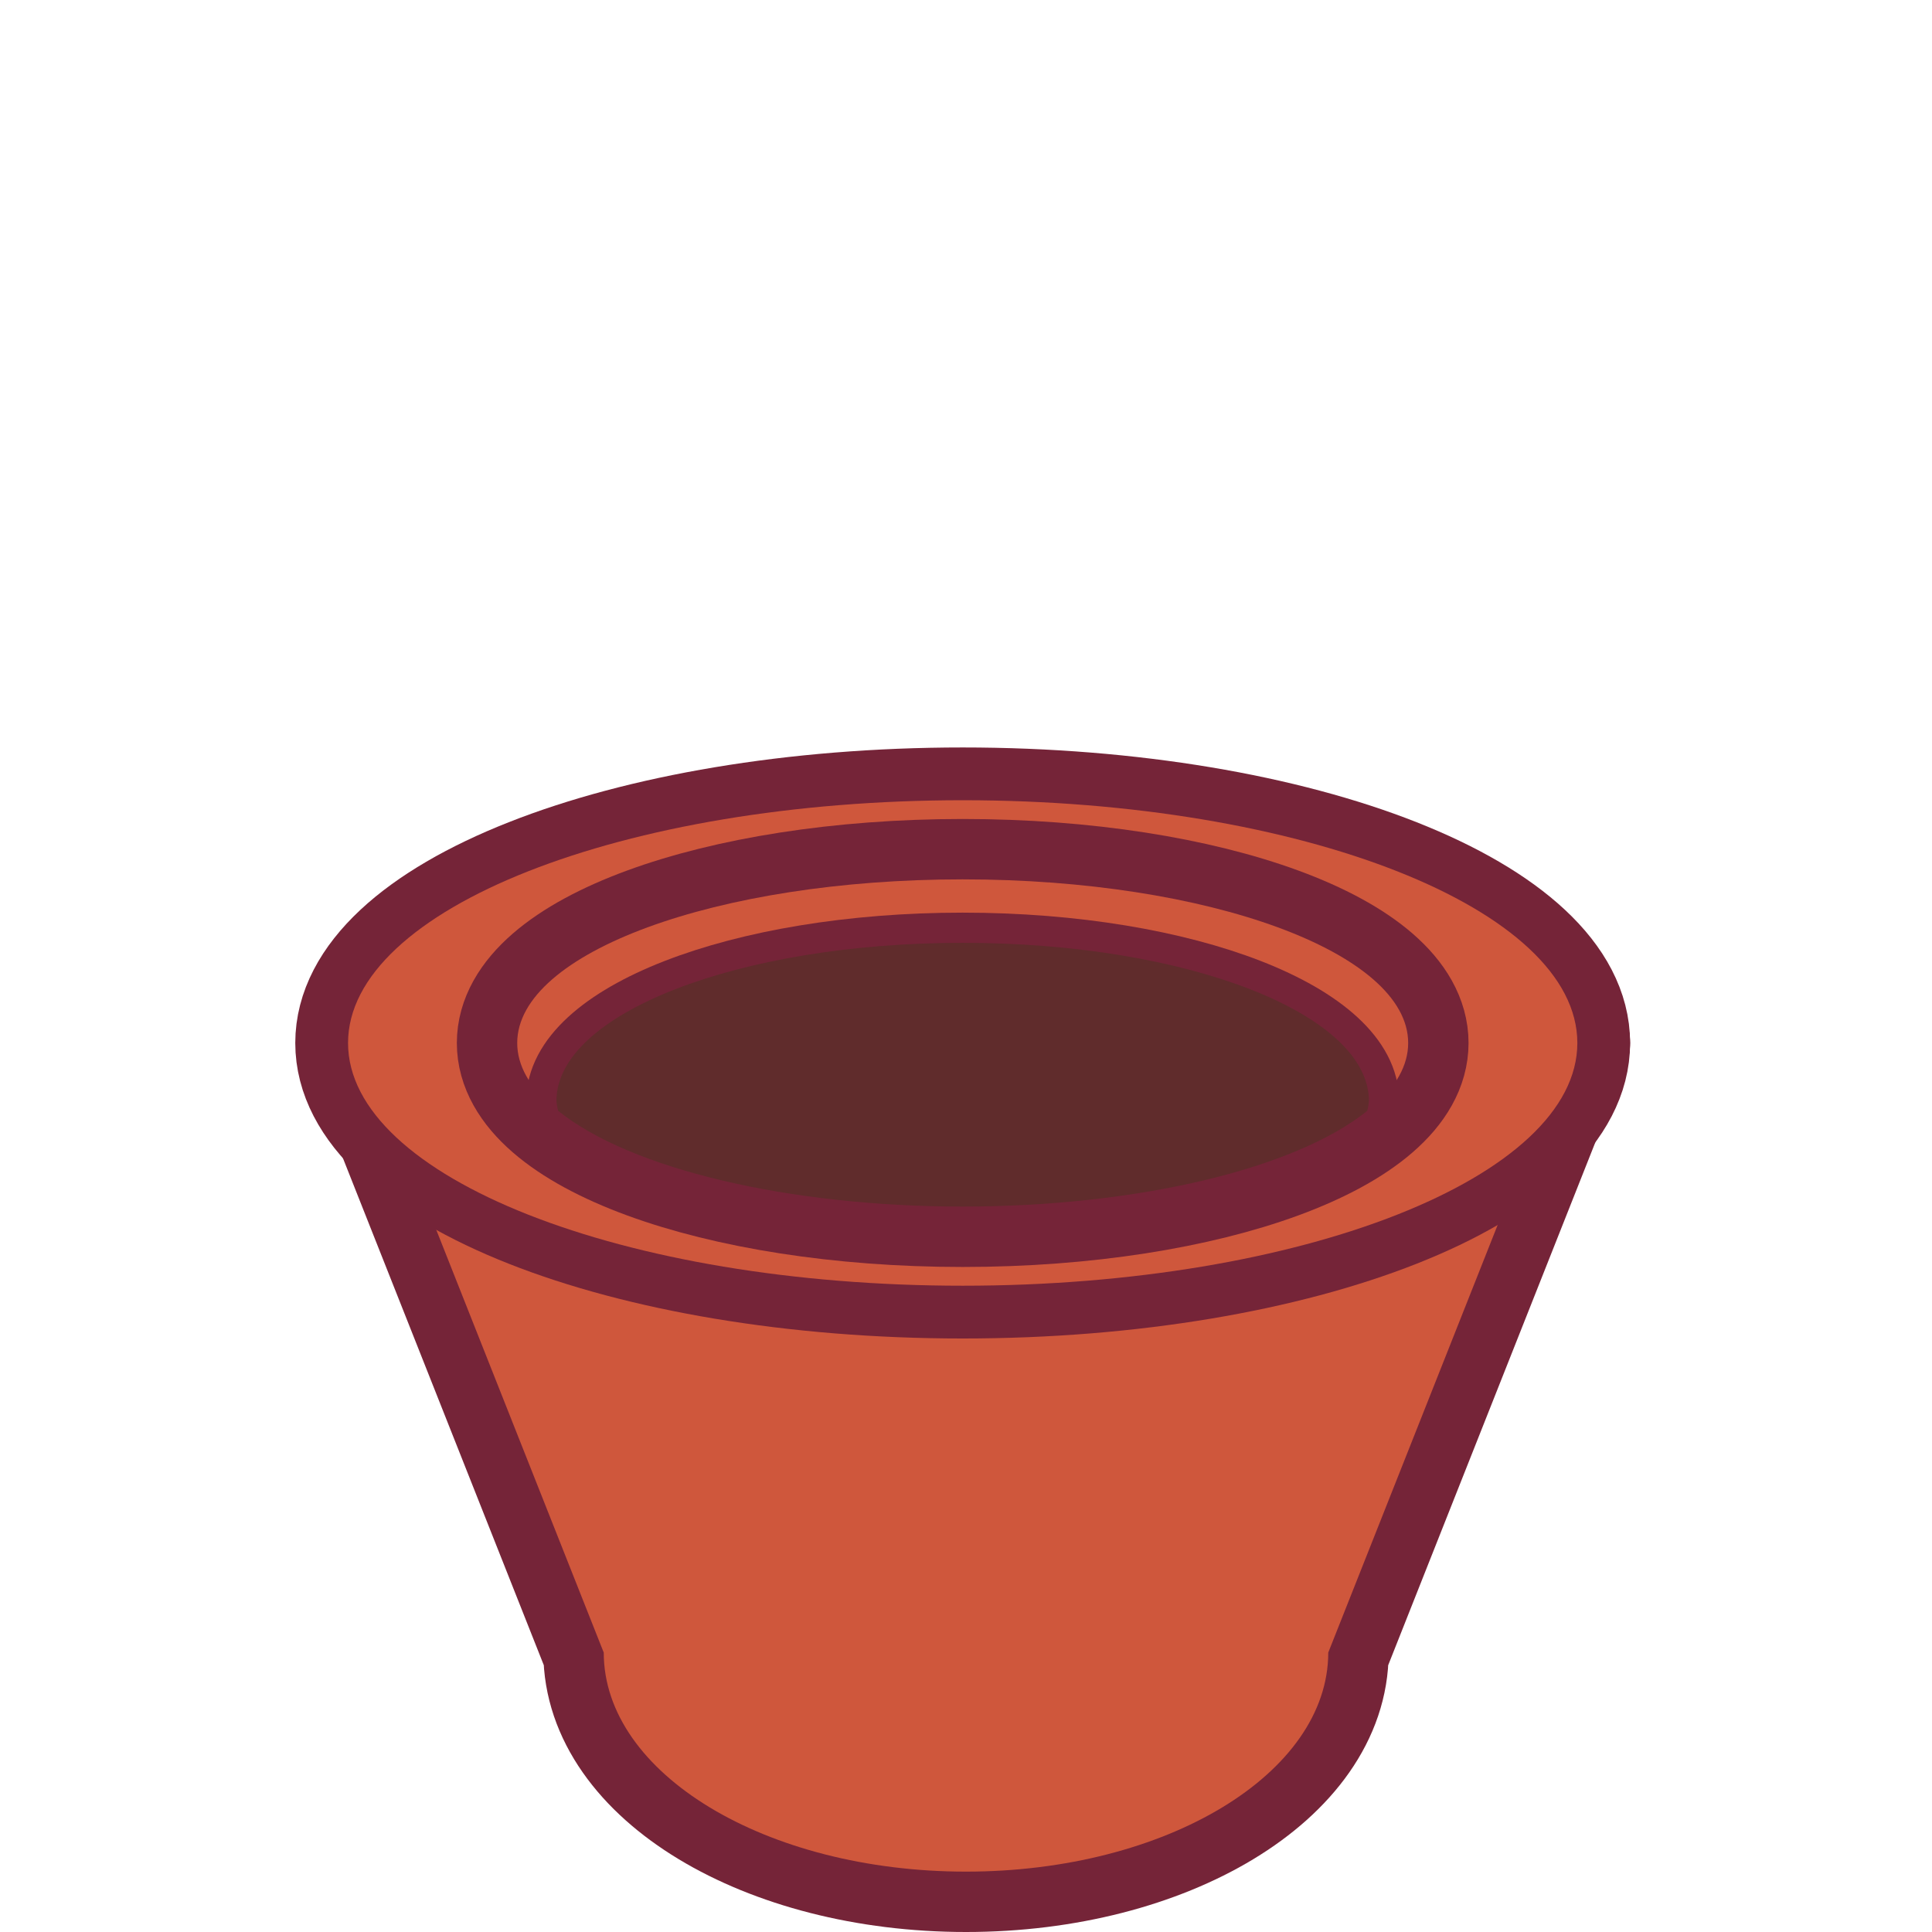
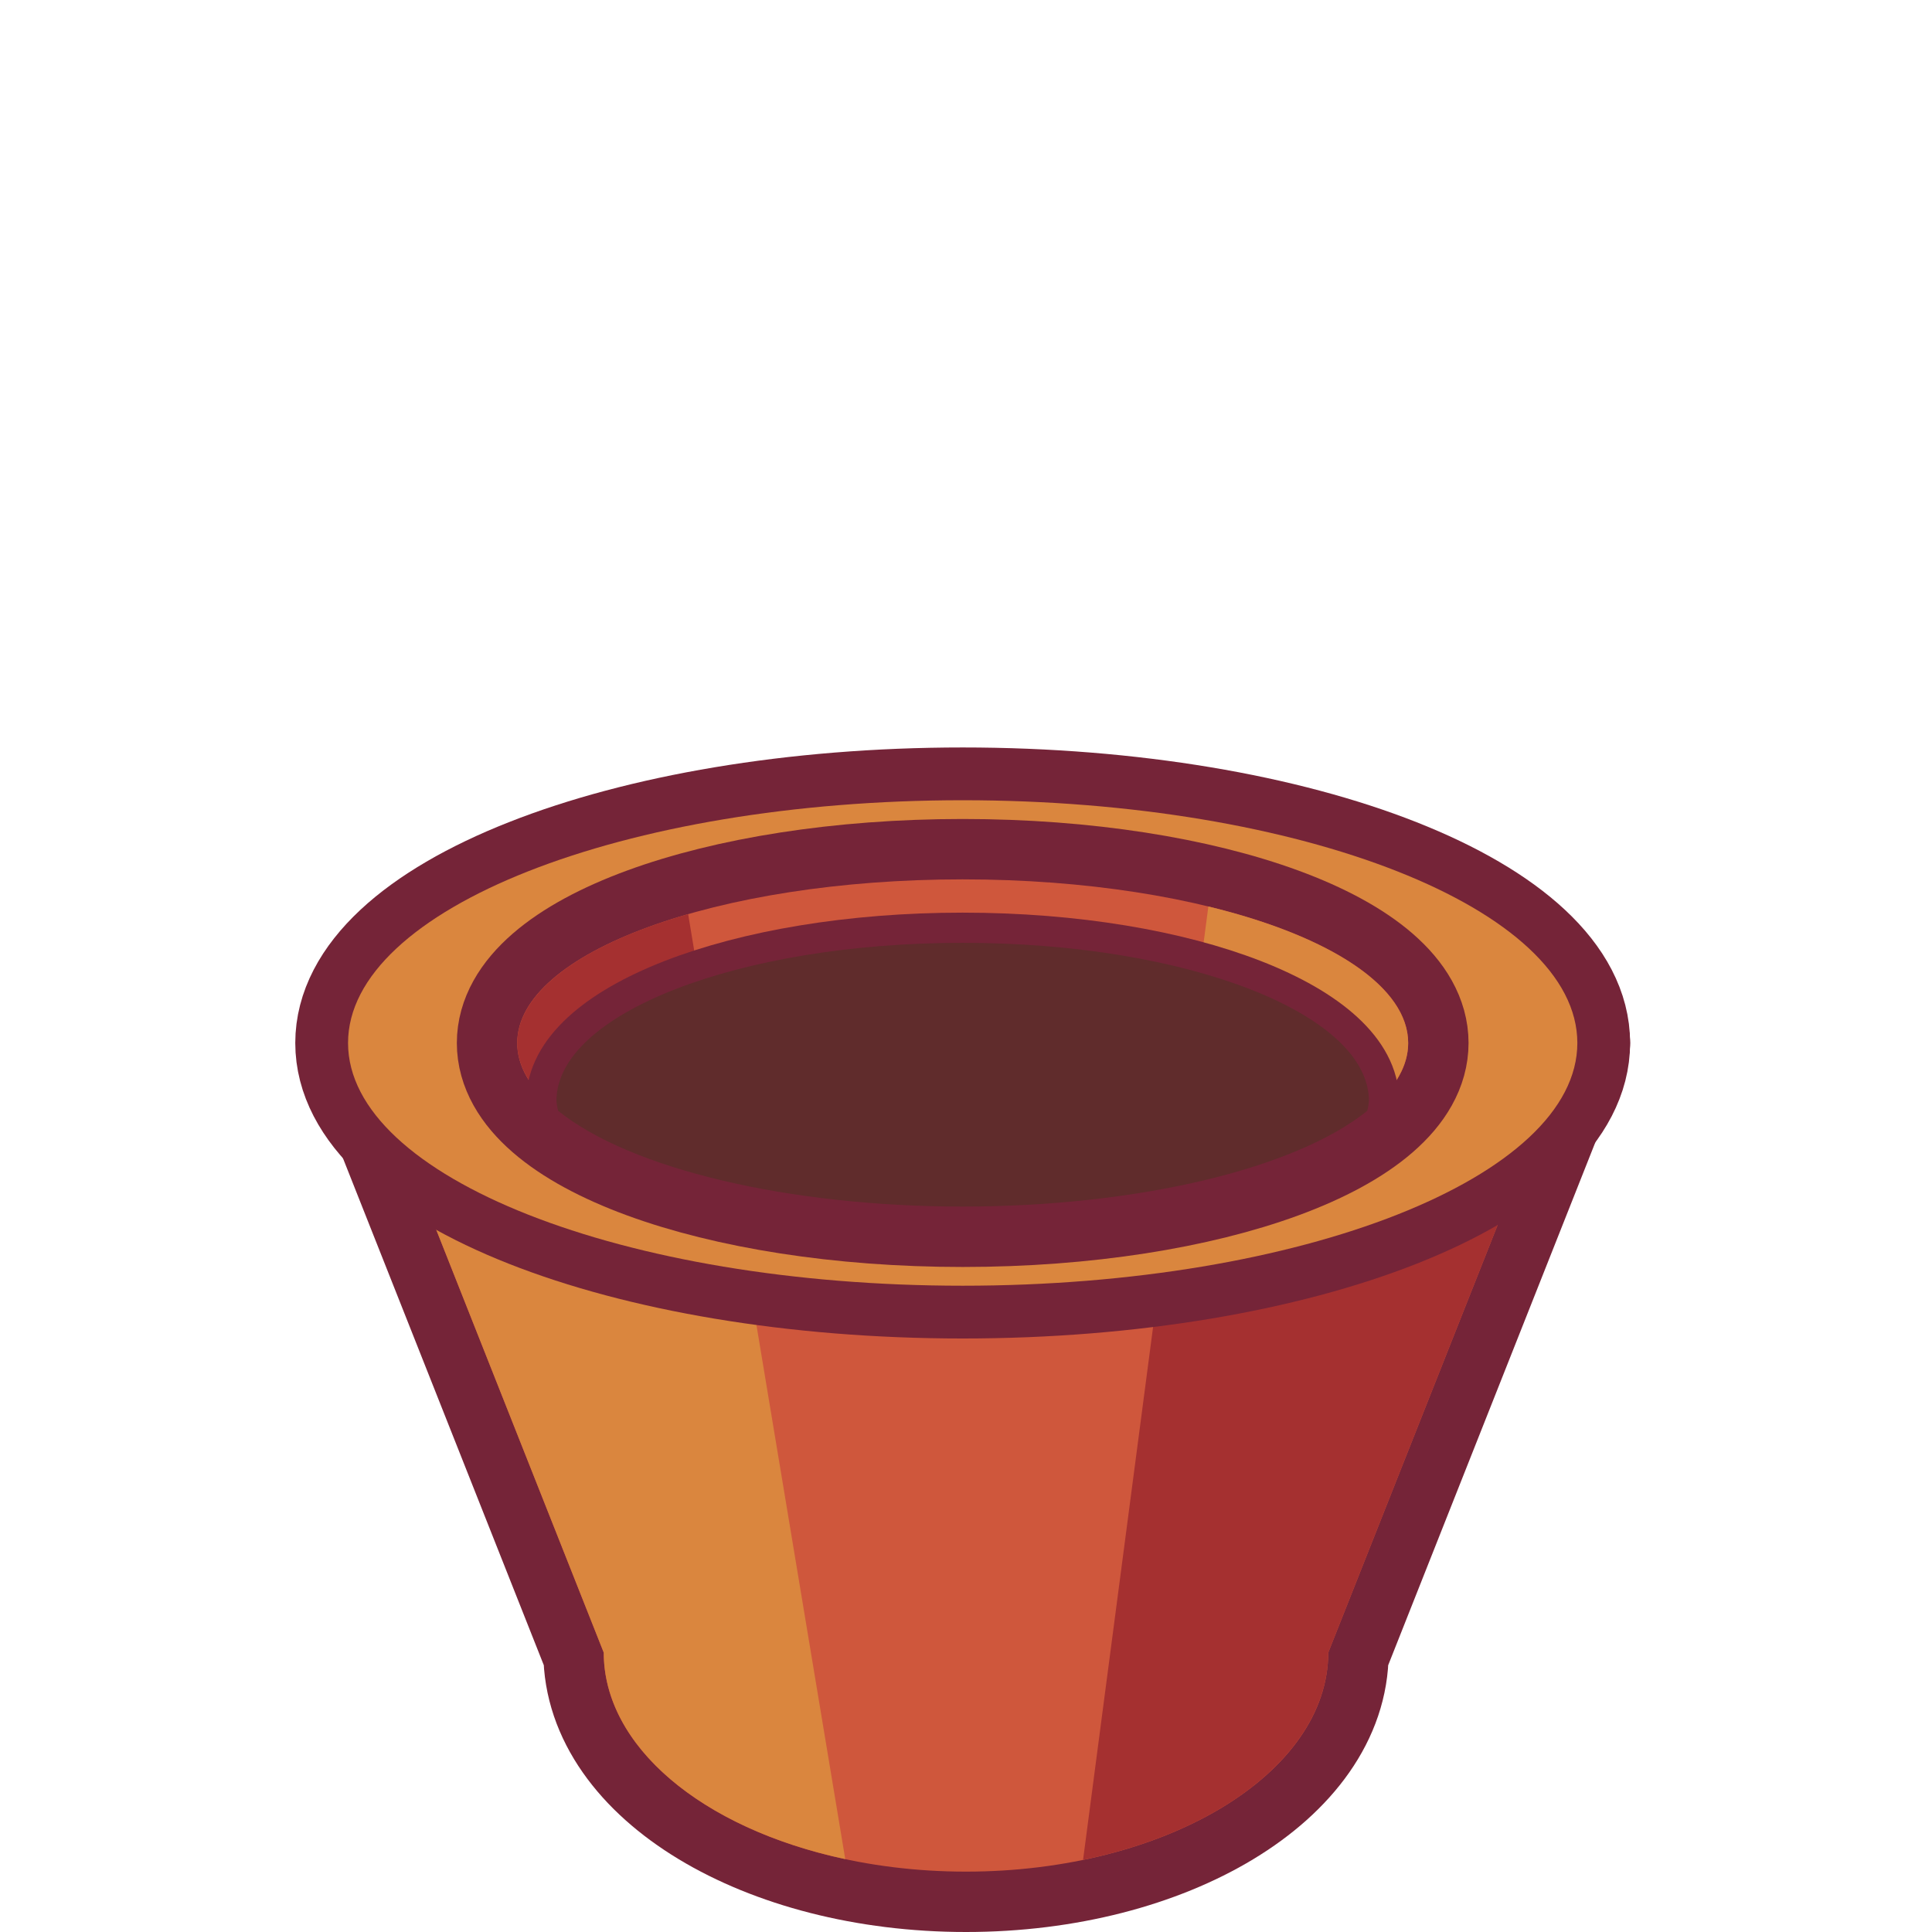
<svg xmlns="http://www.w3.org/2000/svg" width="128" height="128" viewBox="0 0 128 128" version="1.1" id="svg1">
  <defs id="defs1" />
  <g id="layer1">
    <path id="path16" style="fill:#cf573c;fill-opacity:1;stroke:#752438;stroke-width:8;stroke-linecap:round;stroke-linejoin:round;stroke-dasharray:none;paint-order:markers stroke fill" d="m 24,69.1 16,40.389 A 24,14.512 0 0 0 64,124 24,14.512 0 0 0 88,109.488 l 16,-40.389 z" />
-     <ellipse style="fill:#cf573c;fill-opacity:1;stroke:#752438;stroke-width:6.993;stroke-linecap:butt;stroke-dasharray:none;paint-order:markers stroke fill" id="ellipse17" cx="63.781" cy="69.1" rx="40.722" ry="16.082" />
+     <path id="path8" style="fill:#a53030;stroke:none;stroke-linecap:round;stroke-linejoin:round;paint-order:markers stroke fill" d="M 78.867 69.1 L 71.756 123.221 A 24 14.512 0 0 0 88 109.488 L 104 69.1 L 78.867 69.1 z " />
+     <path id="path2" style="fill:#da863e;fill-opacity:1;stroke:none;stroke-width:8;stroke-linecap:round;stroke-linejoin:round;stroke-dasharray:none;paint-order:markers stroke fill" d="M 24 69.1 L 40 109.488 A 24 14.512 0 0 0 56 123.17 L 47.01 69.1 L 24 69.1 z " />
+     <ellipse style="fill:#da863e;fill-opacity:1;stroke:#752438;stroke-width:6.993;stroke-linecap:butt;stroke-dasharray:none;paint-order:markers stroke fill" id="ellipse17" cx="63.781" cy="69.1" rx="40.722" ry="16.082" />
    <ellipse style="fill:#cf573c;fill-opacity:1;stroke:#752438;stroke-width:8;stroke-linecap:butt;stroke-dasharray:none;paint-order:markers stroke fill" id="ellipse18" cx="63.781" cy="69.1" rx="29.514" ry="10.84" />
+     <path id="path6" style="fill:#da863e;stroke:none;stroke-linecap:round;stroke-linejoin:round;paint-order:markers stroke fill" d="M 80.057 60.057 L 77.609 78.676 A 29.514 10.84 0 0 0 93.295 69.1 A 29.514 10.84 0 0 0 80.057 60.057 z " />
+     <path id="path5" style="fill:#a53030;stroke:none;stroke-linecap:round;stroke-linejoin:round;paint-order:markers stroke fill" d="M 45.592 60.562 A 29.514 10.84 0 0 0 34.268 69.1 A 29.514 10.84 0 0 0 48.555 78.387 L 45.592 60.562 z " />
    <path id="ellipse20" style="fill:#602c2c;fill-opacity:1;stroke:#752438;stroke-width:4;stroke-linecap:butt;stroke-dasharray:none;paint-order:markers stroke fill" d="m 63.781,62.465 a 26.915,10.482 0 0 0 -26.916,10.482 26.915,10.482 0 0 0 0.109,0.643 29.514,10.84 0 0 0 26.807,6.35 29.514,10.84 0 0 0 26.807,-6.348 26.915,10.482 0 0 0 0.107,-0.645 A 26.915,10.482 0 0 0 63.781,62.465 Z" />
  </g>
</svg>
